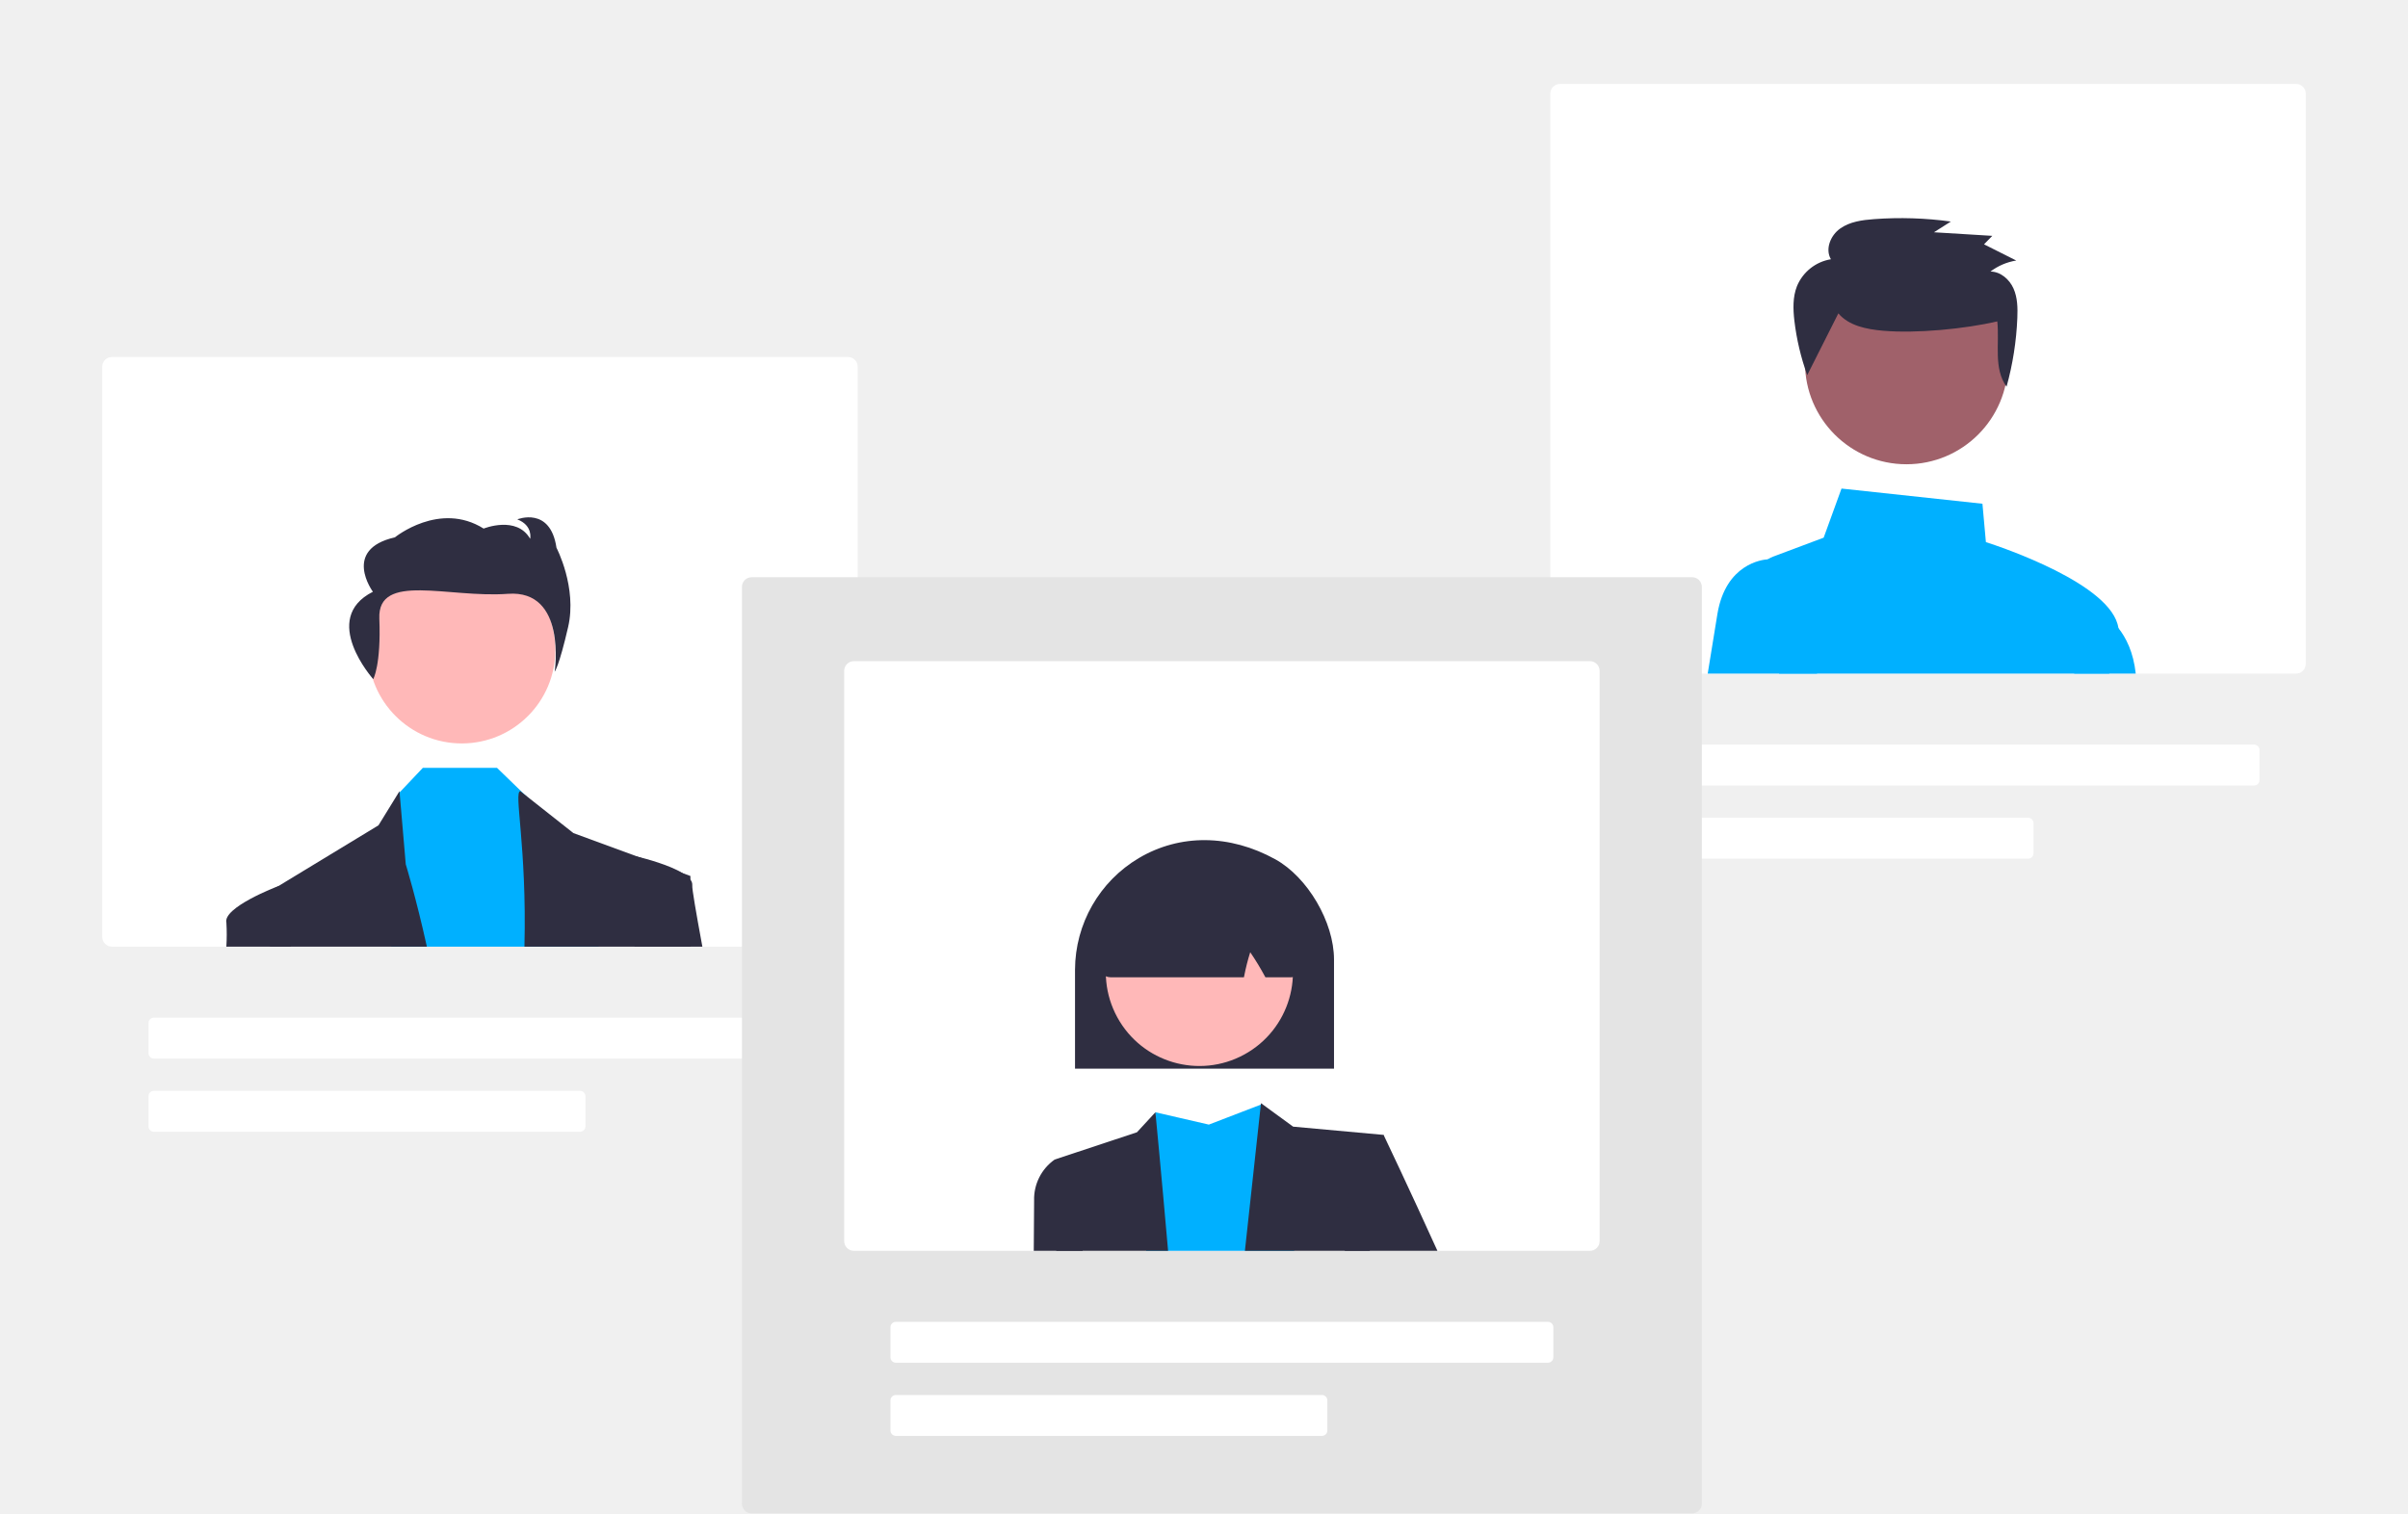
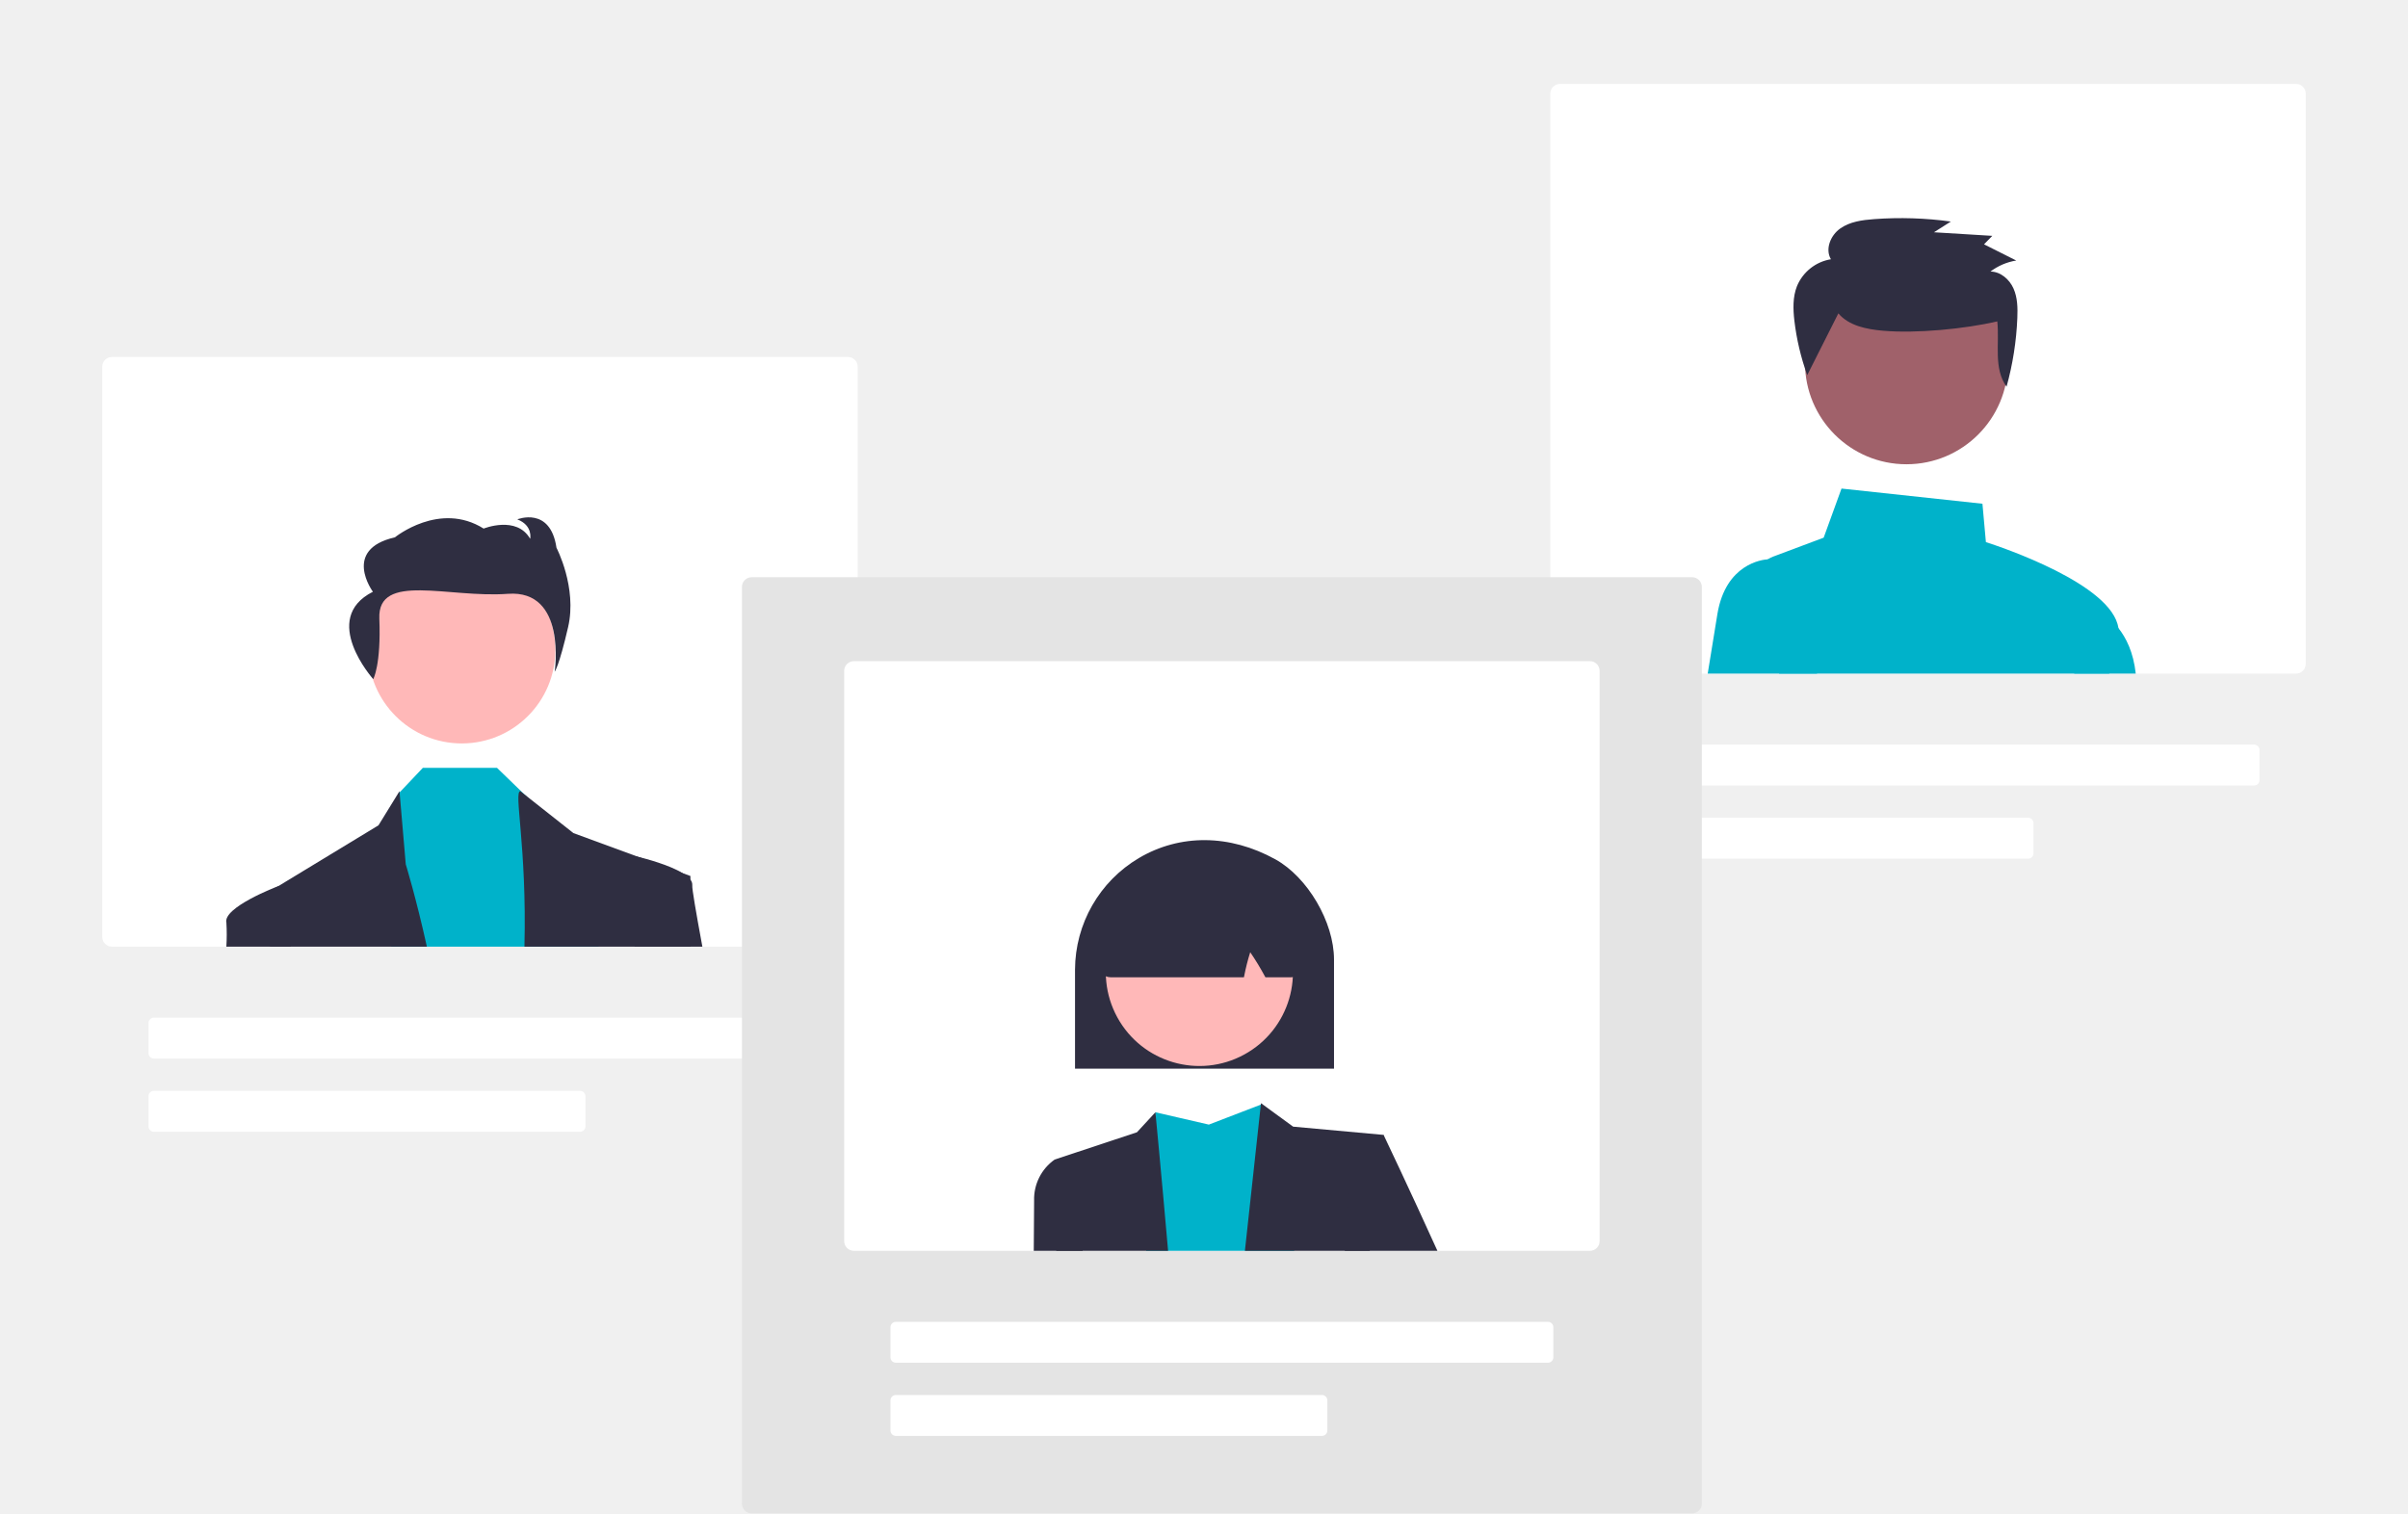
<svg xmlns="http://www.w3.org/2000/svg" data-name="Layer 1" width="794.589" height="499.429" viewBox="0 0 794.589 499.429">
  <path d="M516.259,599.337h-310.357a3.199,3.199,0,0,1-3.196-3.196V293.596a3.199,3.199,0,0,1,3.196-3.196h310.357a3.199,3.199,0,0,1,3.196,3.196V596.141A3.199,3.199,0,0,1,516.259,599.337Z" transform="translate(-202.7057 -200.2854)" fill="#f0f0f0" />
  <path d="M482.524,318.098H239.636a3.201,3.201,0,0,0-3.196,3.196V509.497a3.201,3.201,0,0,0,3.196,3.196H482.524a3.201,3.201,0,0,0,3.196-3.196V321.294A3.201,3.201,0,0,0,482.524,318.098Z" transform="translate(-202.7057 -200.2854)" fill="#fff" />
  <path d="M468.675,549.623H253.485a1.778,1.778,0,0,1-1.776-1.776v-9.943a1.778,1.778,0,0,1,1.776-1.776H468.675a1.778,1.778,0,0,1,1.776,1.776v9.943A1.778,1.778,0,0,1,468.675,549.623Z" transform="translate(-202.7057 -200.2854)" fill="#fff" />
  <path d="M394.104,573.77H253.485a1.778,1.778,0,0,1-1.776-1.775v-9.943a1.778,1.778,0,0,1,1.776-1.776H394.104a1.778,1.778,0,0,1,1.776,1.776v9.943A1.778,1.778,0,0,1,394.104,573.77Z" transform="translate(-202.7057 -200.2854)" fill="#fff" />
  <circle cx="152.374" cy="214.46" r="30.882" fill="#ffb8b8" />
-   <polygon points="197.556 312.407 129.086 312.407 131.323 262.068 131.856 261.507 139.54 253.39 163.992 253.39 173.054 262.168 173.786 262.878 193.082 281.372 197.556 312.407" fill="#00b0ff" />
+   <polygon points="197.556 312.407 129.086 312.407 131.323 262.068 131.856 261.507 139.54 253.39 163.992 253.39 173.054 262.168 173.786 262.878 193.082 281.372 197.556 312.407" fill="#00b2ca" />
  <path d="M343.566,512.693H291.765c-.128-11.363-.199-18.167-.199-18.167l2.997-1.825a.022.022,0,0,1,.014-.007h.007l33.01-20.042,6.931-11.257.036.398,2.038,23.728S339.966,496.401,343.566,512.693Z" transform="translate(-202.7057 -200.2854)" fill="#2f2e41" />
  <path d="M430.63,512.693h-54.87c.831-33.138-3.643-51.298-1.342-51.298l1.342,1.058,16.171,12.769,21.313,7.819h.014l14.694,5.39,2.578.945v1.214C430.538,493.503,430.552,501.464,430.63,512.693Z" transform="translate(-202.7057 -200.2854)" fill="#2f2e41" />
  <path d="M325.863,424.408s2.624-4.608,2.014-20.001,22.831-6.687,42.418-8.156,15.441,25.7,15.441,25.7,1.413-1.615,4.438-14.727-3.844-26.179-3.844-26.179c-2.023-13.778-12.926-9.362-12.926-9.362,5.251,2.044,4.242,6.415,4.242,6.415-4.445-7.793-15.348-3.377-15.348-3.377-14.542-9.125-29.279,2.892-29.279,2.892-17.567,3.987-7.265,17.957-7.265,17.957C308.088,404.497,325.863,424.408,325.863,424.408Z" transform="translate(-202.7057 -200.2854)" fill="#2f2e41" />
  <path d="M298.682,512.693H277.397a64.178,64.178,0,0,0,.014-7.876c-1.271-5.064,16.612-11.91,17.151-12.116a.022.022,0,0,1,.014-.007h.007l3.409,1.832Z" transform="translate(-202.7057 -200.2854)" fill="#2f2e41" />
  <path d="M434.472,512.693H412.115L409.324,485.137l3.132-2.287s.284.064.789.192h.014c2.507.618,10.262,2.663,14.694,5.39a9.104,9.104,0,0,1,2.578,2.159,2.662,2.662,0,0,1,.611,1.889C431.028,493.51,432.334,501.095,434.472,512.693Z" transform="translate(-202.7057 -200.2854)" fill="#2f2e41" />
  <path d="M994.098,509.222h-310.357a3.199,3.199,0,0,1-3.196-3.196V203.481a3.199,3.199,0,0,1,3.196-3.196h310.357a3.199,3.199,0,0,1,3.196,3.196V506.026A3.199,3.199,0,0,1,994.098,509.222Z" transform="translate(-202.7057 -200.2854)" fill="#f0f0f0" />
  <path d="M960.364,227.984H717.476a3.201,3.201,0,0,0-3.196,3.196V419.382a3.201,3.201,0,0,0,3.196,3.196H960.364a3.201,3.201,0,0,0,3.196-3.196V231.18A3.201,3.201,0,0,0,960.364,227.984Z" transform="translate(-202.7057 -200.2854)" fill="#fff" />
  <path d="M946.515,459.508H731.325a1.778,1.778,0,0,1-1.776-1.776V447.79a1.778,1.778,0,0,1,1.776-1.776H946.515a1.778,1.778,0,0,1,1.776,1.776v9.943A1.778,1.778,0,0,1,946.515,459.508Z" transform="translate(-202.7057 -200.2854)" fill="#fff" />
  <path d="M871.944,483.655H731.325a1.778,1.778,0,0,1-1.776-1.775v-9.943a1.778,1.778,0,0,1,1.776-1.776H871.944a1.778,1.778,0,0,1,1.776,1.776v9.943A1.778,1.778,0,0,1,871.944,483.655Z" transform="translate(-202.7057 -200.2854)" fill="#fff" />
-   <path d="M898.705,422.578c1.371-4.936,2.436-9.19,2.983-12.201a8.702,8.702,0,0,0,.05-2.812c-2.045-14.552-38.99-26.853-43.727-28.372l-1.143-12.67-46.504-5.007-5.888,16.207L787.786,383.979a7.95,7.95,0,0,0-1.712.881,8.263,8.263,0,0,0-3.402,8.814l7.109,28.905H898.705Z" transform="translate(-202.7057 -200.2854)" fill="#00b0ff" />
-   <path d="M802.302,422.578H766.217c1.293-8.054,2.45-15.177,3.203-19.708,2.755-16.491,14.772-17.897,16.654-18.011.149-.014.242-.014.249-.014h7.592Z" transform="translate(-202.7057 -200.2854)" fill="#00b0ff" />
-   <path d="M898.705,422.578h8.75c-.774-7.109-3.231-11.896-5.717-15.014a17.936,17.936,0,0,0-6.257-5.206l-.66-.284-7.691,20.503Z" transform="translate(-202.7057 -200.2854)" fill="#00b0ff" />
+   <path d="M898.705,422.578c1.371-4.936,2.436-9.19,2.983-12.201a8.702,8.702,0,0,0,.05-2.812c-2.045-14.552-38.99-26.853-43.727-28.372l-1.143-12.67-46.504-5.007-5.888,16.207L787.786,383.979a7.95,7.95,0,0,0-1.712.881,8.263,8.263,0,0,0-3.402,8.814l7.109,28.905H898.705Z" transform="translate(-202.7057 -200.2854)" fill="#00b2ca" />
+   <path d="M802.302,422.578H766.217c1.293-8.054,2.45-15.177,3.203-19.708,2.755-16.491,14.772-17.897,16.654-18.011.149-.014.242-.014.249-.014h7.592Z" transform="translate(-202.7057 -200.2854)" fill="#00b2ca" />
+   <path d="M898.705,422.578h8.75c-.774-7.109-3.231-11.896-5.717-15.014a17.936,17.936,0,0,0-6.257-5.206l-.66-.284-7.691,20.503Z" transform="translate(-202.7057 -200.2854)" fill="#00b2ca" />
  <circle id="e1a103b7-8d34-421f-afc4-5b4214dc85b9" data-name="Ellipse 109" cx="629.092" cy="119.727" r="33.484" fill="#a0616a" />
-   <path id="b2c74153-0538-46ec-992c-20d14033c946-5088" data-name="Path 696" d="M809.324,303.7c3.466,4.102,9.331,5.259,14.742,5.73,10.99.964,26.968-.599,37.708-3.079.771,7.429-1.322,15.439,3.052,21.551a100.049,100.049,0,0,0,3.555-22.68c.132-3.29.08-6.694-1.256-9.714s-4.253-5.584-7.61-5.611a19.074,19.074,0,0,1,8.508-3.636l-10.632-5.343,2.73-2.803-19.248-1.178,5.575-3.541a120.889,120.889,0,0,0-25.336-.797c-3.923.289-8.024.841-11.201,3.114s-5.014,6.789-3.041,10.126a14.703,14.703,0,0,0-11.205,8.891c-1.417,3.592-1.287,7.582-.851,11.409a80.867,80.867,0,0,0,4.24,17.939" transform="translate(-202.7057 -200.2854)" fill="#2f2e41" />
+   <path id="b2c74153-0538-46ec-992c-20d14033c946-106" data-name="Path 696" d="M809.324,303.7c3.466,4.102,9.331,5.259,14.742,5.73,10.99.964,26.968-.599,37.708-3.079.771,7.429-1.322,15.439,3.052,21.551a100.049,100.049,0,0,0,3.555-22.68c.132-3.29.08-6.694-1.256-9.714s-4.253-5.584-7.61-5.611a19.074,19.074,0,0,1,8.508-3.636l-10.632-5.343,2.73-2.803-19.248-1.178,5.575-3.541a120.889,120.889,0,0,0-25.336-.797c-3.923.289-8.024.841-11.201,3.114s-5.014,6.789-3.041,10.126a14.703,14.703,0,0,0-11.205,8.891c-1.417,3.592-1.287,7.582-.851,11.409a80.867,80.867,0,0,0,4.24,17.939" transform="translate(-202.7057 -200.2854)" fill="#2f2e41" />
  <path d="M761.083,699.715h-310.357a3.199,3.199,0,0,1-3.196-3.196V393.974a3.199,3.199,0,0,1,3.196-3.196h310.357a3.199,3.199,0,0,1,3.196,3.196V696.519A3.199,3.199,0,0,1,761.083,699.715Z" transform="translate(-202.7057 -200.2854)" fill="#e4e4e4" />
  <path d="M727.349,418.476H484.461a3.201,3.201,0,0,0-3.196,3.196V609.875a3.201,3.201,0,0,0,3.196,3.196H727.349a3.201,3.201,0,0,0,3.196-3.196V421.672A3.201,3.201,0,0,0,727.349,418.476Z" transform="translate(-202.7057 -200.2854)" fill="#fff" />
  <path d="M713.5,650.001H498.31a1.778,1.778,0,0,1-1.775-1.775v-9.943a1.778,1.778,0,0,1,1.775-1.776H713.5a1.778,1.778,0,0,1,1.775,1.776v9.943A1.778,1.778,0,0,1,713.5,650.001Z" transform="translate(-202.7057 -200.2854)" fill="#fff" />
  <path d="M638.929,674.147H498.31a1.778,1.778,0,0,1-1.775-1.776v-9.943a1.778,1.778,0,0,1,1.775-1.776H638.929a1.778,1.778,0,0,1,1.775,1.776v9.943A1.778,1.778,0,0,1,638.929,674.147Z" transform="translate(-202.7057 -200.2854)" fill="#fff" />
-   <path d="M629.803,613.071H580.92l3.047-45.723,17.634,4.069L618.753,564.82l.455-.17.028-.014a.229.229,0,0,1,.014.043C619.52,565.765,624.903,587.319,629.803,613.071Z" transform="translate(-202.7057 -200.2854)" fill="#00b0ff" />
+   <path d="M629.803,613.071H580.92l3.047-45.723,17.634,4.069L618.753,564.82l.455-.17.028-.014a.229.229,0,0,1,.014.043C619.52,565.765,624.903,587.319,629.803,613.071Z" transform="translate(-202.7057 -200.2854)" fill="#00b2ca" />
  <polygon points="456.557 374.527 451.99 412.785 410.792 412.785 416.047 364.535 416.097 364.066 416.502 364.364 416.544 364.392 426.707 371.807 456.557 374.527" fill="#2f2e41" />
  <path d="M588.15,613.071h-36.895l-.533-30.12L577.874,573.946l6.093-6.598S585.892,587.198,588.15,613.071Z" transform="translate(-202.7057 -200.2854)" fill="#2f2e41" />
  <path d="M677.025,613.071H646.45l1.96-27.407,10.852-10.852S667.849,592.823,677.025,613.071Z" transform="translate(-202.7057 -200.2854)" fill="#2f2e41" />
  <path d="M559.955,613.071H543.827c.071-8.778.114-14.843.114-16.555a15.987,15.987,0,0,1,6.782-13.565l8.146,2.713Z" transform="translate(-202.7057 -200.2854)" fill="#2f2e41" />
  <path d="M557.439,520.283a42.964,42.964,0,0,1,21.073-36.826c13.596-8.026,29.999-7.881,45.003.397,10.69,5.899,19.387,20.741,19.387,33.085v36.021H557.439Z" transform="translate(-202.7057 -200.2854)" fill="#2f2e41" />
  <circle cx="598.479" cy="521.204" r="30.869" transform="translate(-379.3653 150.6516) rotate(-28.66316)" fill="#ffb8b8" />
  <path d="M566.288,521.496c-.234-.27-.782-.903,3.026-30.201l.121-.479h.344c19.3-9.495,38.882-9.734,58.205-.713a3.802,3.802,0,0,1,2.155,3.076c2.255,27.527,1.71,28.127,1.477,28.383a3.78,3.78,0,0,1-2.79,1.234h-8.561l-.179-.323a88.354,88.354,0,0,0-4.832-7.946,70.527,70.527,0,0,0-1.973,7.769l-.104.5H569.138A3.769,3.769,0,0,1,566.288,521.496Z" transform="translate(-202.7057 -200.2854)" fill="#2f2e41" />
</svg>
